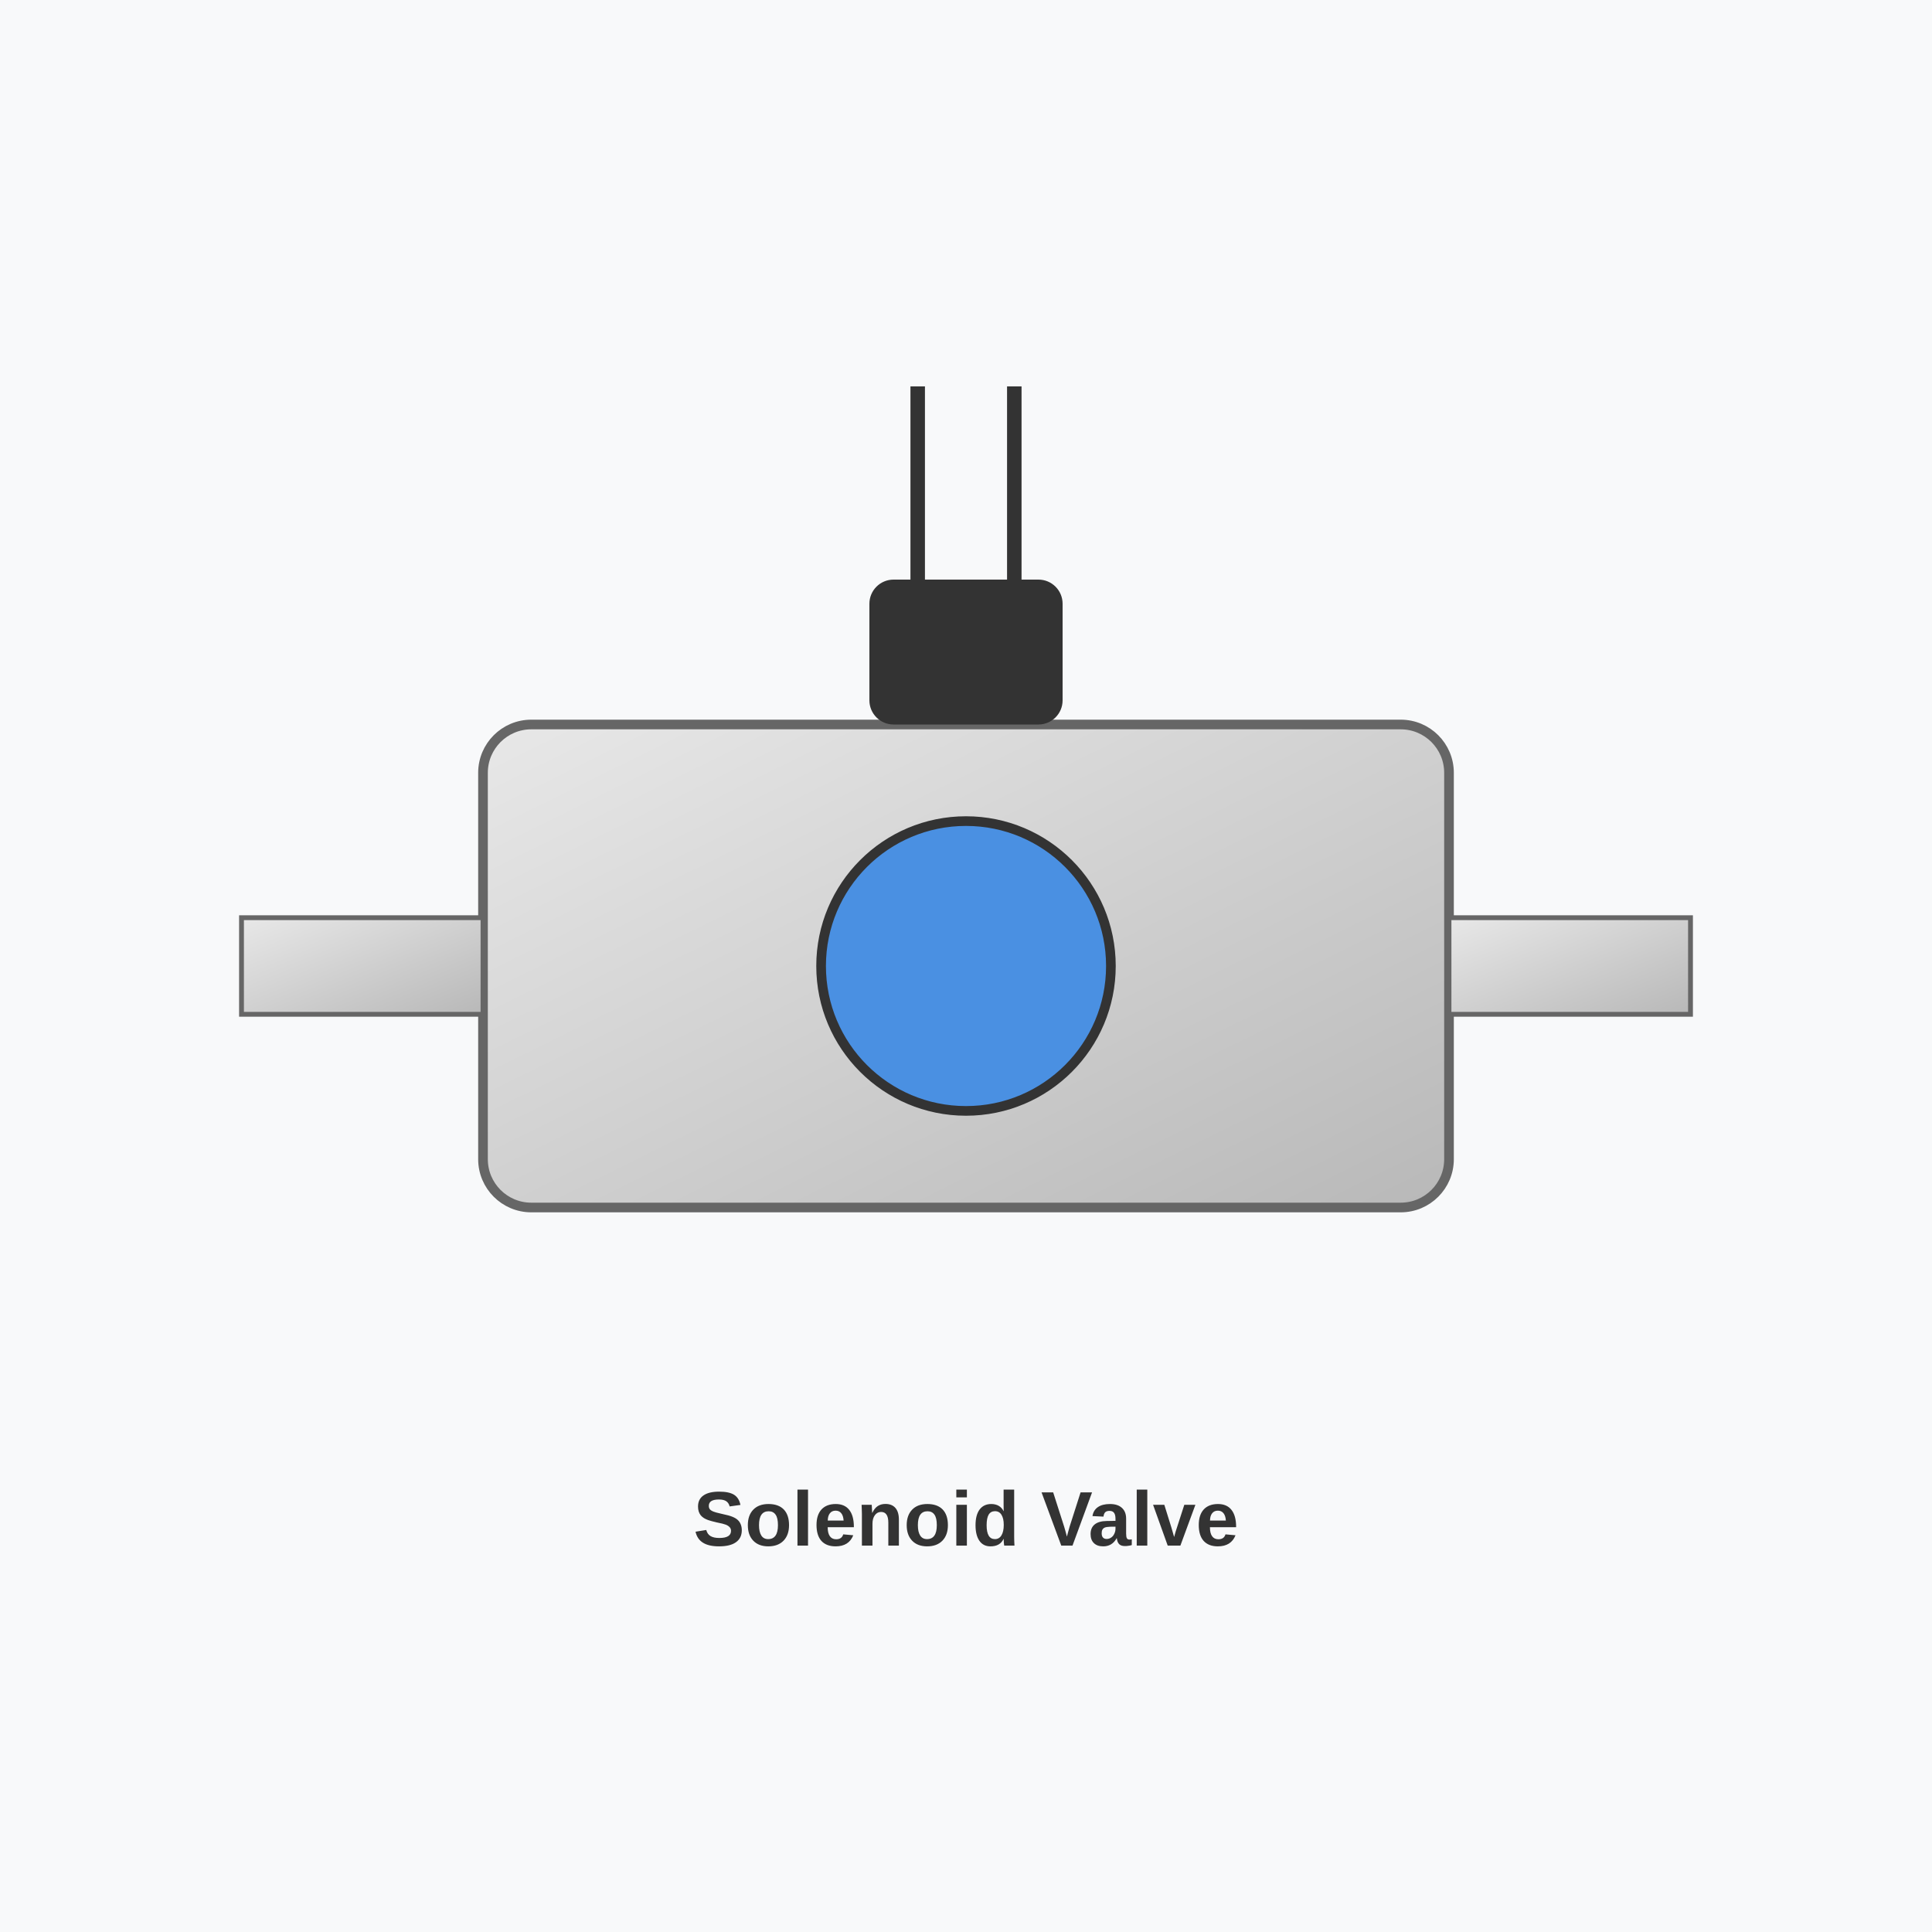
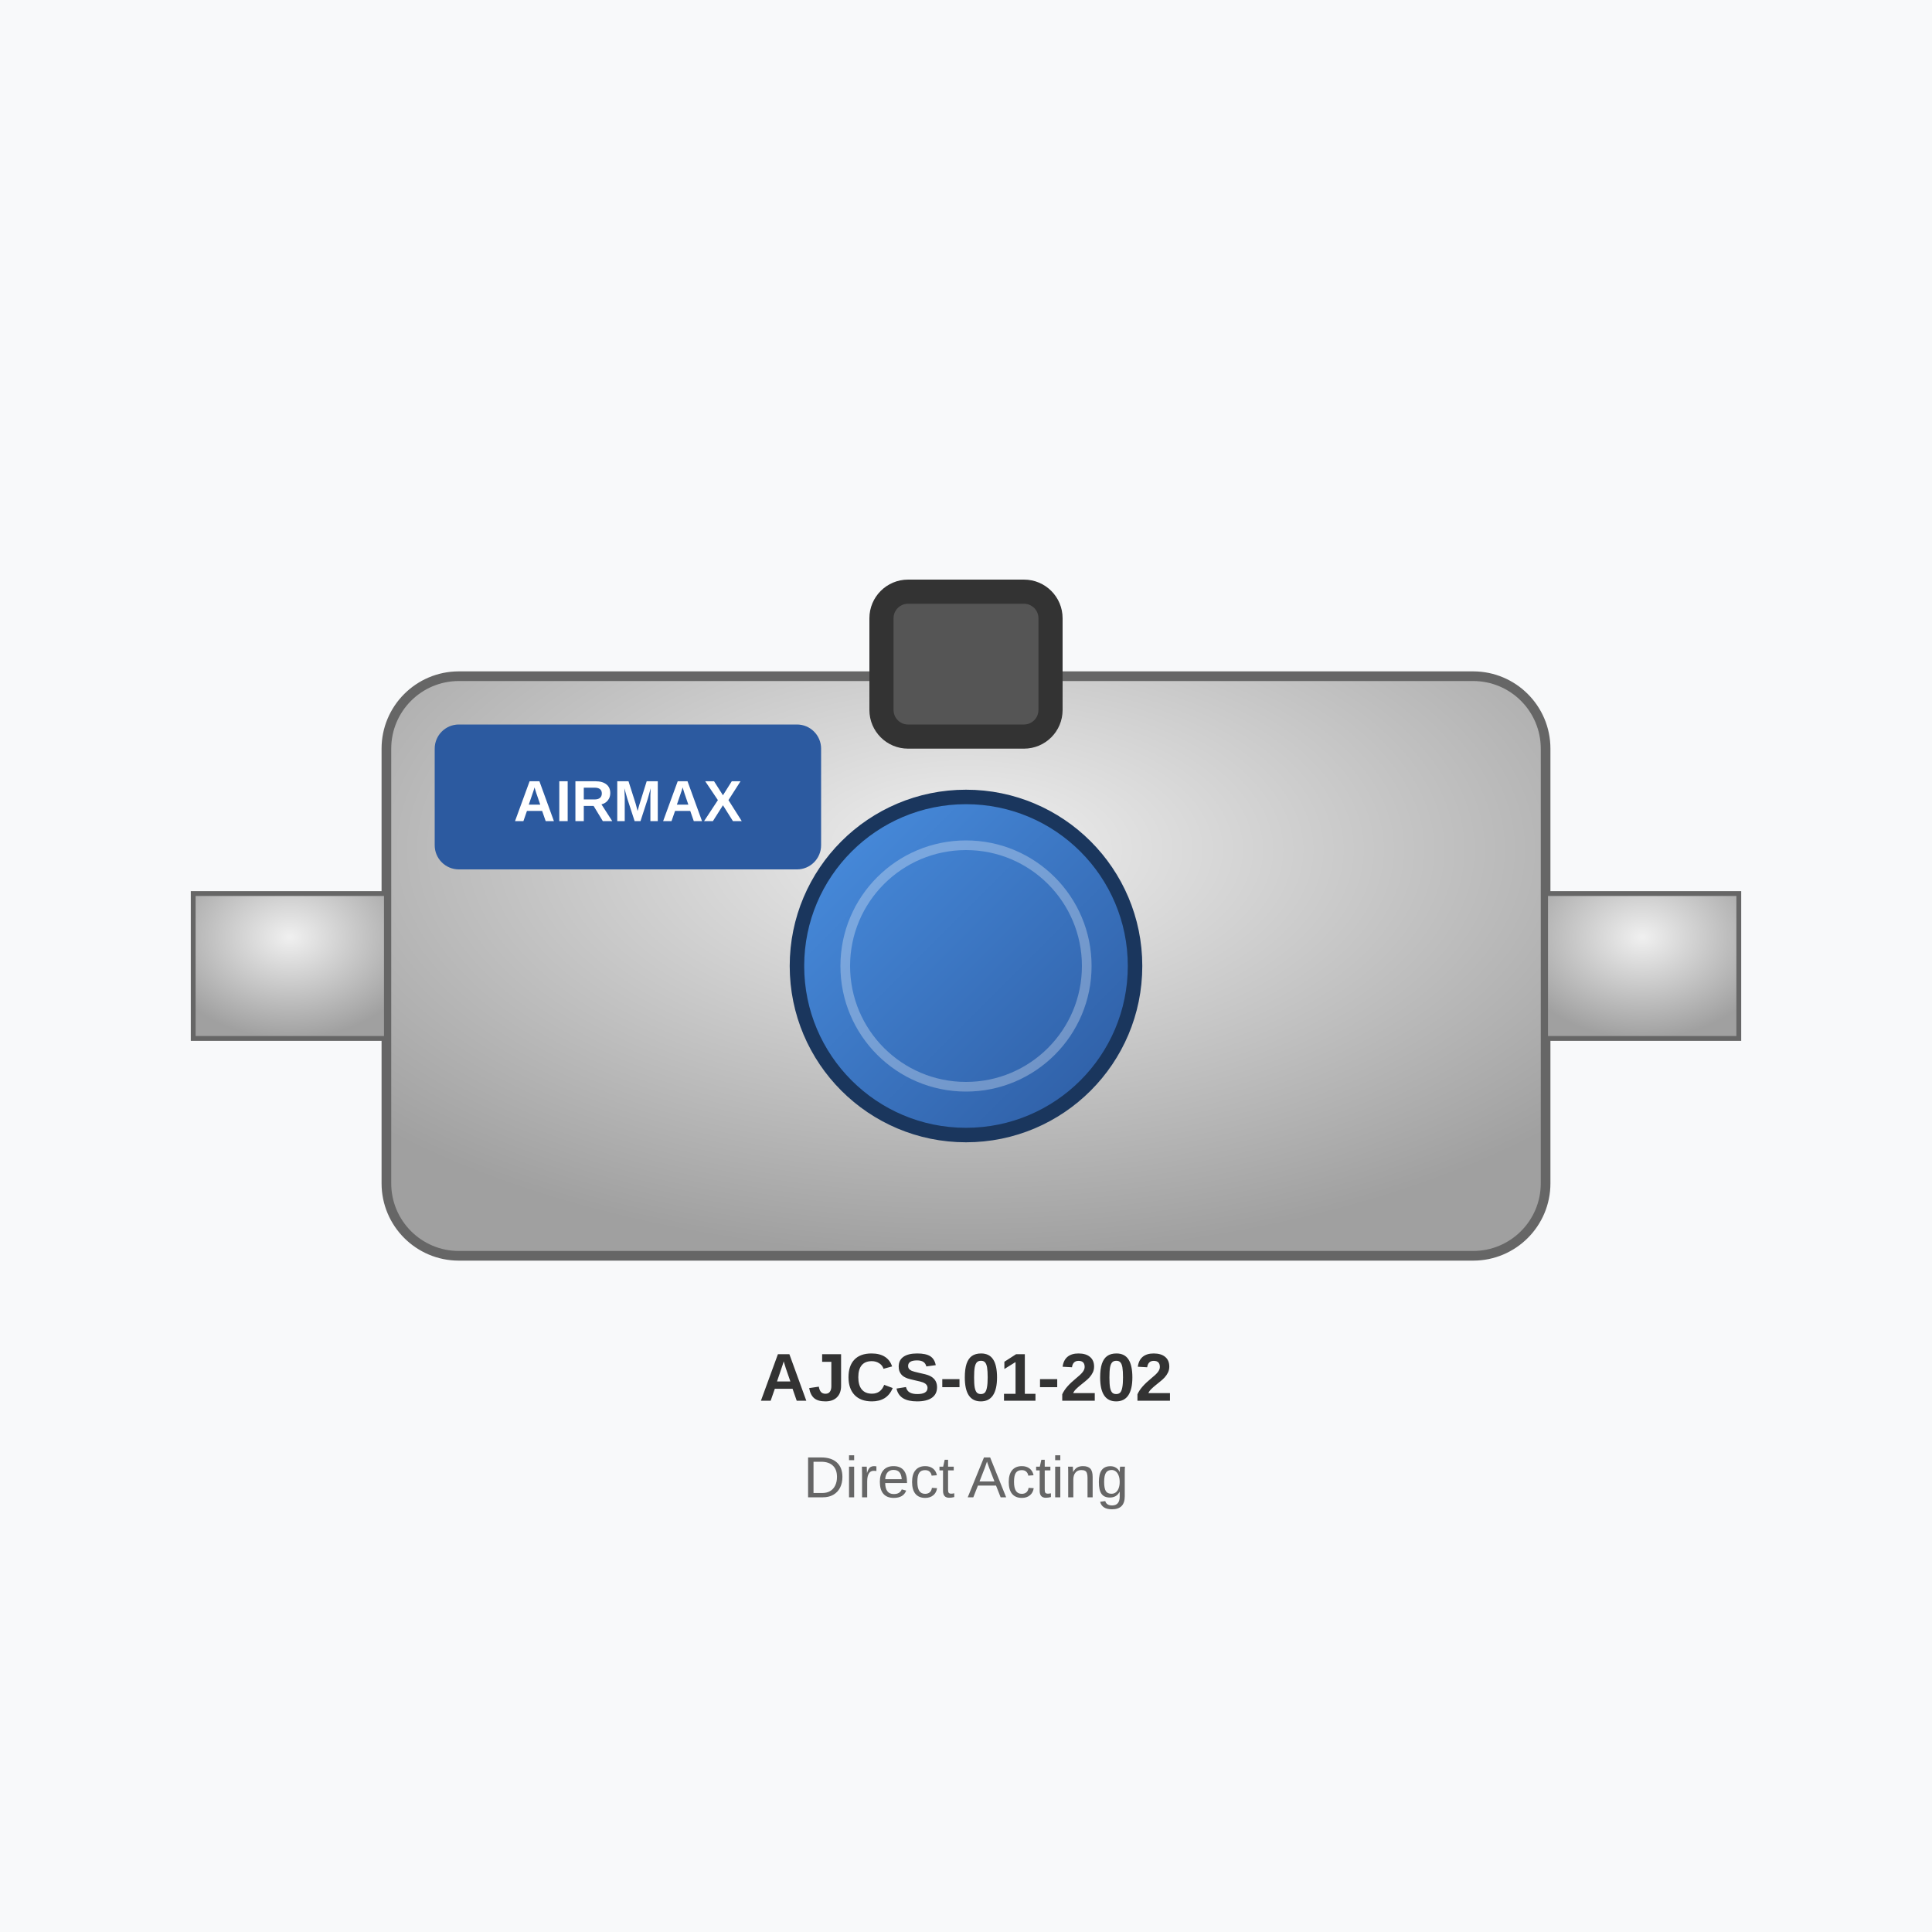
<svg xmlns="http://www.w3.org/2000/svg" width="400" height="400" viewBox="0 0 400 400">
  <defs>
-     <linearGradient id="metalGrad" x1="0%" y1="0%" x2="100%" y2="100%">
-       <stop offset="0%" style="stop-color:#e8e8e8;stop-opacity:1" />
-       <stop offset="100%" style="stop-color:#b8b8b8;stop-opacity:1" />
+     <radialGradient id="metalGradient" cx="50%" cy="30%" r="70%">
+       <stop offset="0%" style="stop-color:#f0f0f0" />
+       <stop offset="100%" style="stop-color:#a0a0a0" />
+     </radialGradient>
+     <linearGradient id="blueGradient" x1="0%" y1="0%" x2="100%" y2="100%">
+       <stop offset="0%" style="stop-color:#4a90e2" />
+       <stop offset="100%" style="stop-color:#2c5aa0" />
    </linearGradient>
  </defs>
  <rect width="400" height="400" fill="#f8f9fa" />
-   <rect x="100" y="150" width="200" height="100" fill="url(#metalGrad)" stroke="#666" stroke-width="2" rx="10" />
-   <circle cx="200" cy="200" r="30" fill="#4a90e2" stroke="#333" stroke-width="2" />
-   <rect x="180" y="120" width="40" height="30" fill="#333" rx="5" />
-   <line x1="190" y1="120" x2="190" y2="80" stroke="#333" stroke-width="3" />
-   <line x1="210" y1="120" x2="210" y2="80" stroke="#333" stroke-width="3" />
-   <rect x="50" y="190" width="50" height="20" fill="url(#metalGrad)" stroke="#666" stroke-width="1" />
-   <rect x="300" y="190" width="50" height="20" fill="url(#metalGrad)" stroke="#666" stroke-width="1" />
-   <text x="200" y="320" text-anchor="middle" font-family="Arial" font-size="16" font-weight="bold" fill="#333">Solenoid Valve</text>
+   <rect x="80" y="140" width="240" height="120" fill="url(#metalGradient)" stroke="#666" stroke-width="2" rx="15" />
+   <rect x="90" y="150" width="80" height="30" fill="#2c5aa0" rx="5" />
+   <text x="130" y="170" text-anchor="middle" font-family="Arial" font-size="12" font-weight="bold" fill="white">AIRMAX</text>
+   <circle cx="200" cy="200" r="35" fill="url(#blueGradient)" stroke="#1a365d" stroke-width="3" />
+   <circle cx="200" cy="200" r="25" fill="none" stroke="#fff" stroke-width="2" opacity="0.3" />
+   <rect x="180" y="120" width="40" height="35" fill="#333" rx="8" />
+   <rect x="185" y="125" width="30" height="25" fill="#555" rx="3" />
+   <rect x="40" y="185" width="40" height="30" fill="url(#metalGradient)" stroke="#666" />
+   <rect x="320" y="185" width="40" height="30" fill="url(#metalGradient)" stroke="#666" />
+   <text x="200" y="290" text-anchor="middle" font-family="Arial" font-size="14" font-weight="bold" fill="#333">AJCS-01-202</text>
+   <text x="200" y="310" text-anchor="middle" font-family="Arial" font-size="12" fill="#666">Direct Acting</text>
</svg>
